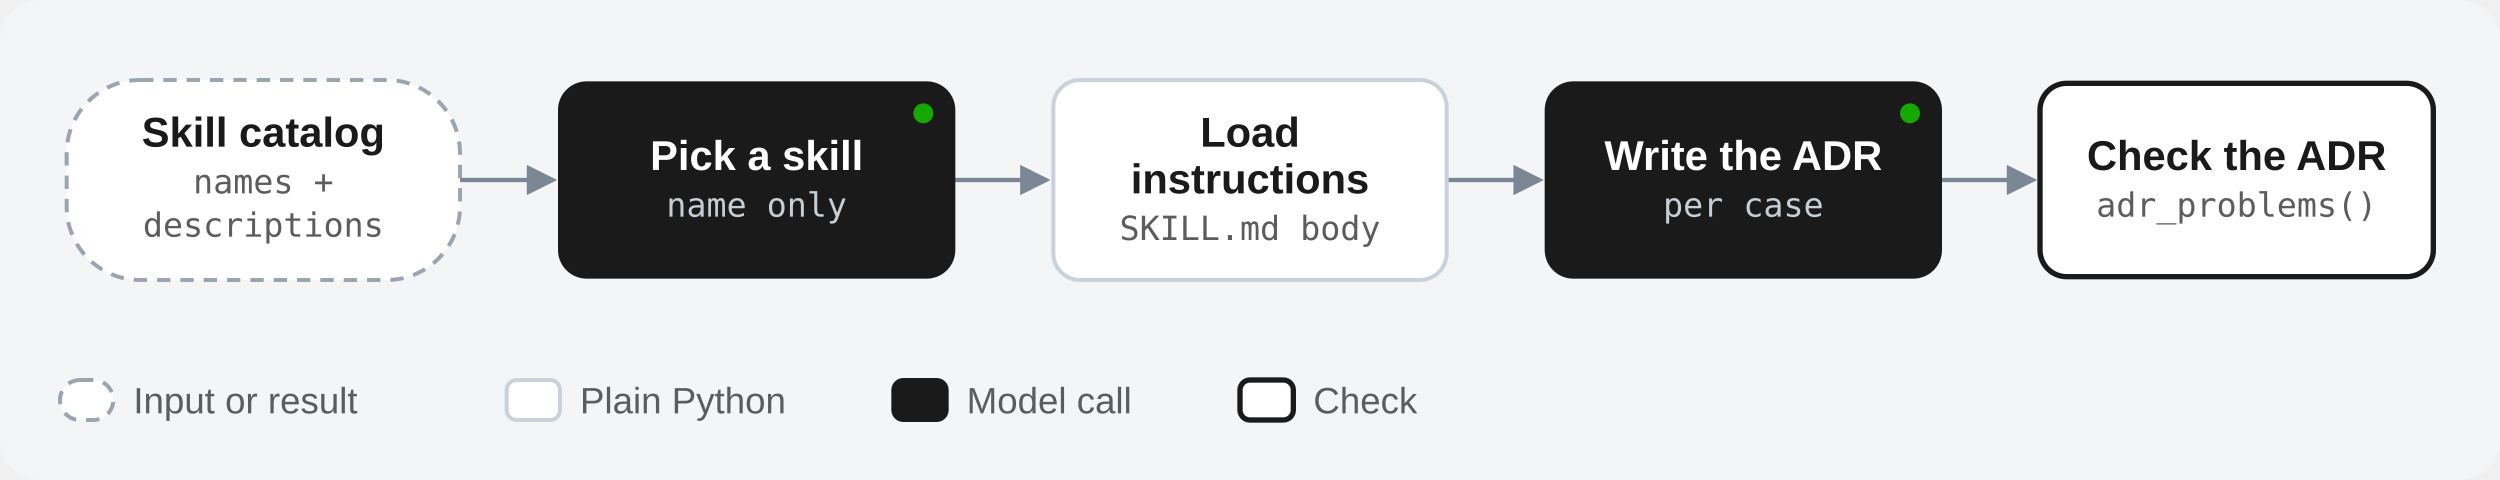
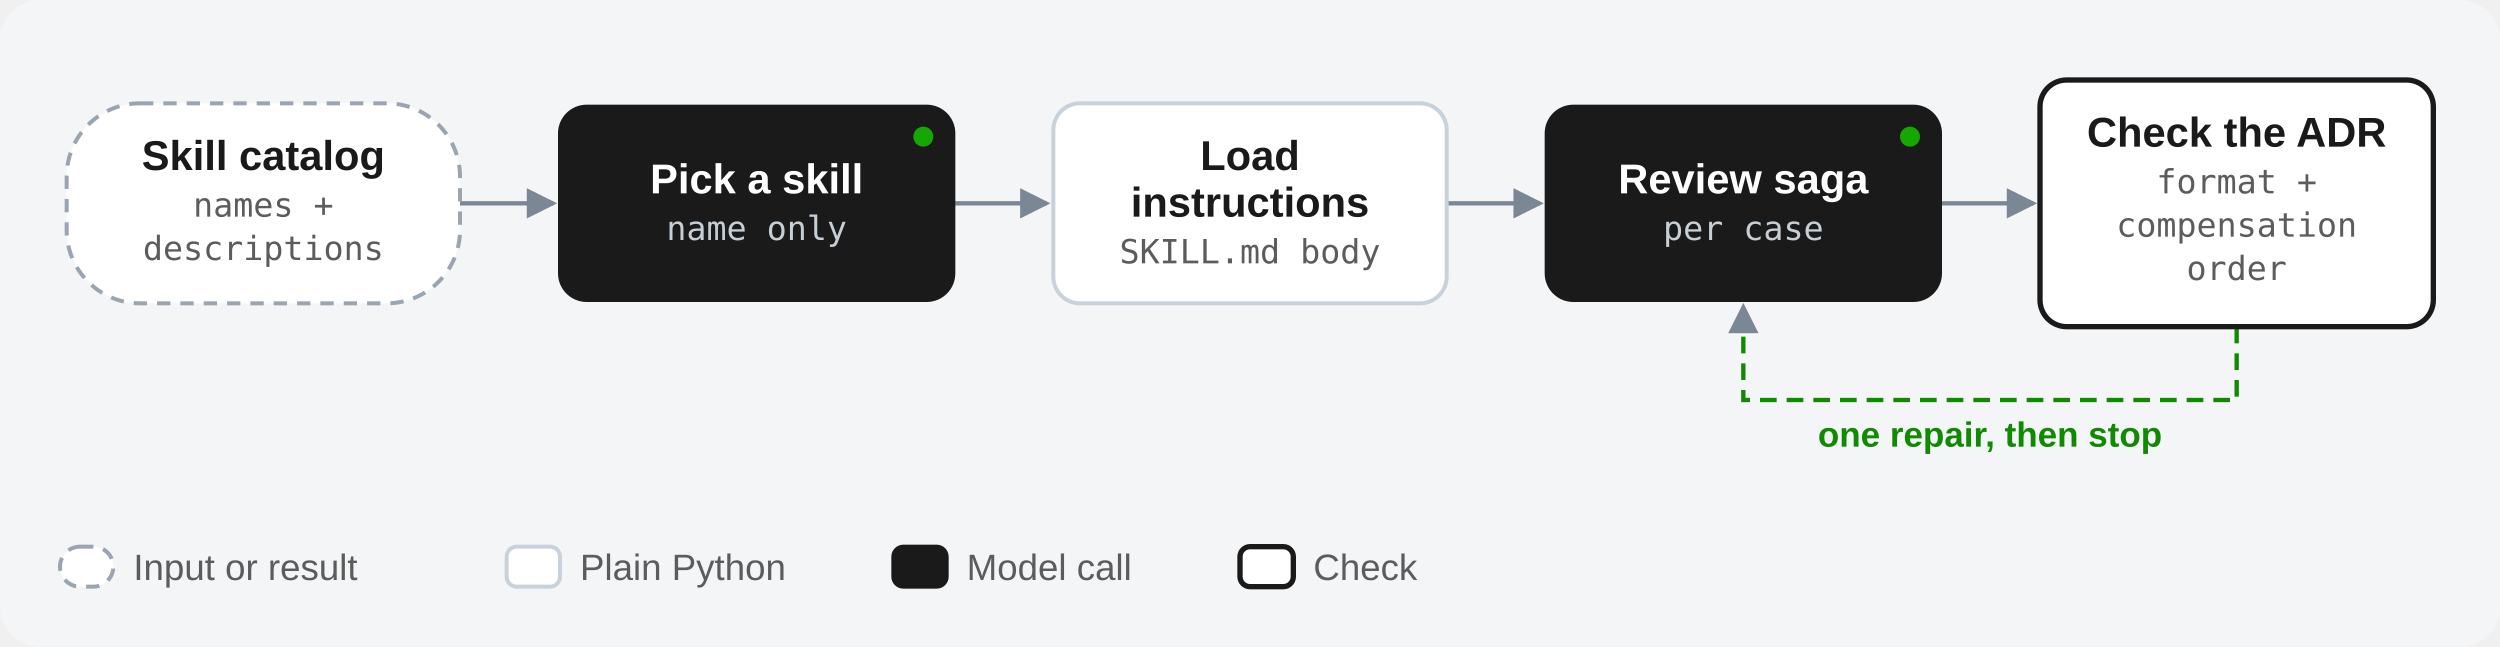
- <svg xmlns="http://www.w3.org/2000/svg" class="dg" role="img" viewBox="0 0 750 144" width="750" height="144">
+ <svg xmlns="http://www.w3.org/2000/svg" class="dg" role="img" viewBox="0 0 750 194" width="750" height="194">
  <style>text{font-family:"Helvetica Neue",Arial,sans-serif}.dg{display:block;max-width:100%;height:auto;margin:0 auto;overflow:visible;font-family:inherit}.dg rect{stroke-width:1.2}.dg-title{font-size:12.5px;font-weight:600;text-anchor:middle;fill:#1a1a1a}.dg-sub{font-family:"SF Mono",Consolas,monospace;font-size:10px;text-anchor:middle;fill:#5c5c5c}.dg-data rect{fill:#fff;stroke:#9aa5b1;stroke-dasharray:4 3}.dg-code rect{fill:#fff;stroke:#c9d2da}.dg-model rect{fill:#1a1a1a;stroke:#1a1a1a}.dg-model .dg-title{fill:#fff}.dg-model .dg-sub{fill:#c6ced6}.dg-dot{fill:#14a800}.dg-check rect{fill:#fff;stroke:#1a1a1a;stroke-width:1.6}.dg-human rect{fill:#e8f5e4;stroke:#14a800}.dg-gate path{fill:#fff;stroke:#1a1a1a;stroke-width:1.6}.dg-gate-label{font-size:10.5px;font-weight:600;text-anchor:middle;fill:#1a1a1a}.dg-edge{fill:none;stroke:#7b8794;stroke-width:1.3}.dg marker path{fill:#7b8794}.dg-exit{stroke-dasharray:3 3}.dg-loop{stroke:#108a00;stroke-dasharray:5 3}.dg-edge-label,.dg-exit-label,.dg-loop-label{font-size:10.5px;fill:#5c5c5c;text-anchor:middle}.dg-loop-label{fill:#108a00;font-weight:600}.dg-start{text-anchor:start}.dg-end{text-anchor:end}.dg-legend-text{font-size:11px;fill:#5c5c5c}</style>
-   <rect width="750" height="144" rx="12" fill="#f3f5f7" />
+   <rect width="750" height="194" rx="12" fill="#f3f5f7" />
  <defs>
    <marker id="arrow" viewBox="0 0 8 8" refX="7" refY="4" markerWidth="7" markerHeight="7" orient="auto-start-reverse">
      <path d="M0 0L8 4L0 8Z" />
    </marker>
  </defs>
  <g transform="translate(18 18)">
-     <path class="dg-edge" d="M120 36H148" marker-end="url(#arrow)" />
-     <path class="dg-edge" d="M268 36H296" marker-end="url(#arrow)" />
-     <path class="dg-edge" d="M416 36H444" marker-end="url(#arrow)" />
-     <path class="dg-edge" d="M564 36H592" marker-end="url(#arrow)" />
+     <path class="dg-edge" d="M120 43H148" marker-end="url(#arrow)" />
+     <path class="dg-edge" d="M268 43H296" marker-end="url(#arrow)" />
+     <path class="dg-edge" d="M416 43H444" marker-end="url(#arrow)" />
+     <path class="dg-edge" d="M564 43H592" marker-end="url(#arrow)" />
+     <path class="dg-edge dg-loop" d="M653 80V102H505V74" marker-end="url(#arrow)" />
+     <text class="dg-loop-label" x="579" y="116">one repair, then stop</text>
    <g class="dg-data">
-       <rect x="2" y="6" width="118" height="60" rx="22" />
-       <text class="dg-title" x="61" y="26">Skill catalog</text>
-       <text class="dg-sub" x="61" y="40">names +</text>
-       <text class="dg-sub" x="61" y="53">descriptions</text>
+       <rect x="2" y="13" width="118" height="60" rx="22" />
+       <text class="dg-title" x="61" y="33">Skill catalog</text>
+       <text class="dg-sub" x="61" y="47">names +</text>
+       <text class="dg-sub" x="61" y="60">descriptions</text>
    </g>
    <g class="dg-model">
-       <rect x="150" y="7" width="118" height="58" rx="8" />
-       <circle class="dg-dot" cx="259" cy="16" r="3" />
-       <text class="dg-title" x="209" y="33">Pick a skill</text>
-       <text class="dg-sub" x="209" y="47">name only</text>
+       <rect x="150" y="14" width="118" height="58" rx="8" />
+       <circle class="dg-dot" cx="259" cy="23" r="3" />
+       <text class="dg-title" x="209" y="40">Pick a skill</text>
+       <text class="dg-sub" x="209" y="54">name only</text>
    </g>
    <g class="dg-code">
-       <rect x="298" y="6" width="118" height="60" rx="8" />
-       <text class="dg-title" x="357" y="26">Load</text>
-       <text class="dg-title" x="357" y="40">instructions</text>
-       <text class="dg-sub" x="357" y="54">SKILL.md body</text>
+       <rect x="298" y="13" width="118" height="60" rx="8" />
+       <text class="dg-title" x="357" y="33">Load</text>
+       <text class="dg-title" x="357" y="47">instructions</text>
+       <text class="dg-sub" x="357" y="61">SKILL.md body</text>
    </g>
    <g class="dg-model">
-       <rect x="446" y="7" width="118" height="58" rx="8" />
-       <circle class="dg-dot" cx="555" cy="16" r="3" />
-       <text class="dg-title" x="505" y="33">Write the ADR</text>
-       <text class="dg-sub" x="505" y="47">per case</text>
+       <rect x="446" y="14" width="118" height="58" rx="8" />
+       <circle class="dg-dot" cx="555" cy="23" r="3" />
+       <text class="dg-title" x="505" y="40">Review saga</text>
+       <text class="dg-sub" x="505" y="54">per case</text>
    </g>
    <g class="dg-check">
-       <rect x="594" y="7" width="118" height="58" rx="8" />
-       <text class="dg-title" x="653" y="33">Check the ADR</text>
-       <text class="dg-sub" x="653" y="47">adr_problems()</text>
+       <rect x="594" y="6" width="118" height="74" rx="8" />
+       <text class="dg-title" x="653" y="26">Check the ADR</text>
+       <text class="dg-sub" x="653" y="40">format +</text>
+       <text class="dg-sub" x="653" y="53">compensation</text>
+       <text class="dg-sub" x="653" y="66">order</text>
    </g>
  </g>
-   <g transform="translate(18 114)">
+   <g transform="translate(18 164)">
    <g class="dg-data">
      <rect x="0" y="0" width="16" height="12" rx="6" />
    </g>
    <text class="dg-legend-text" x="22" y="10">Input or result</text>
    <g class="dg-code">
      <rect x="134" y="0" width="16" height="12" rx="3" />
    </g>
    <text class="dg-legend-text" x="156" y="10">Plain Python</text>
    <g class="dg-model">
      <rect x="250" y="0" width="16" height="12" rx="3" />
    </g>
    <text class="dg-legend-text" x="272" y="10">Model call</text>
    <g class="dg-check">
      <rect x="354" y="0" width="16" height="12" rx="3" />
    </g>
    <text class="dg-legend-text" x="376" y="10">Check</text>
  </g>
</svg>
